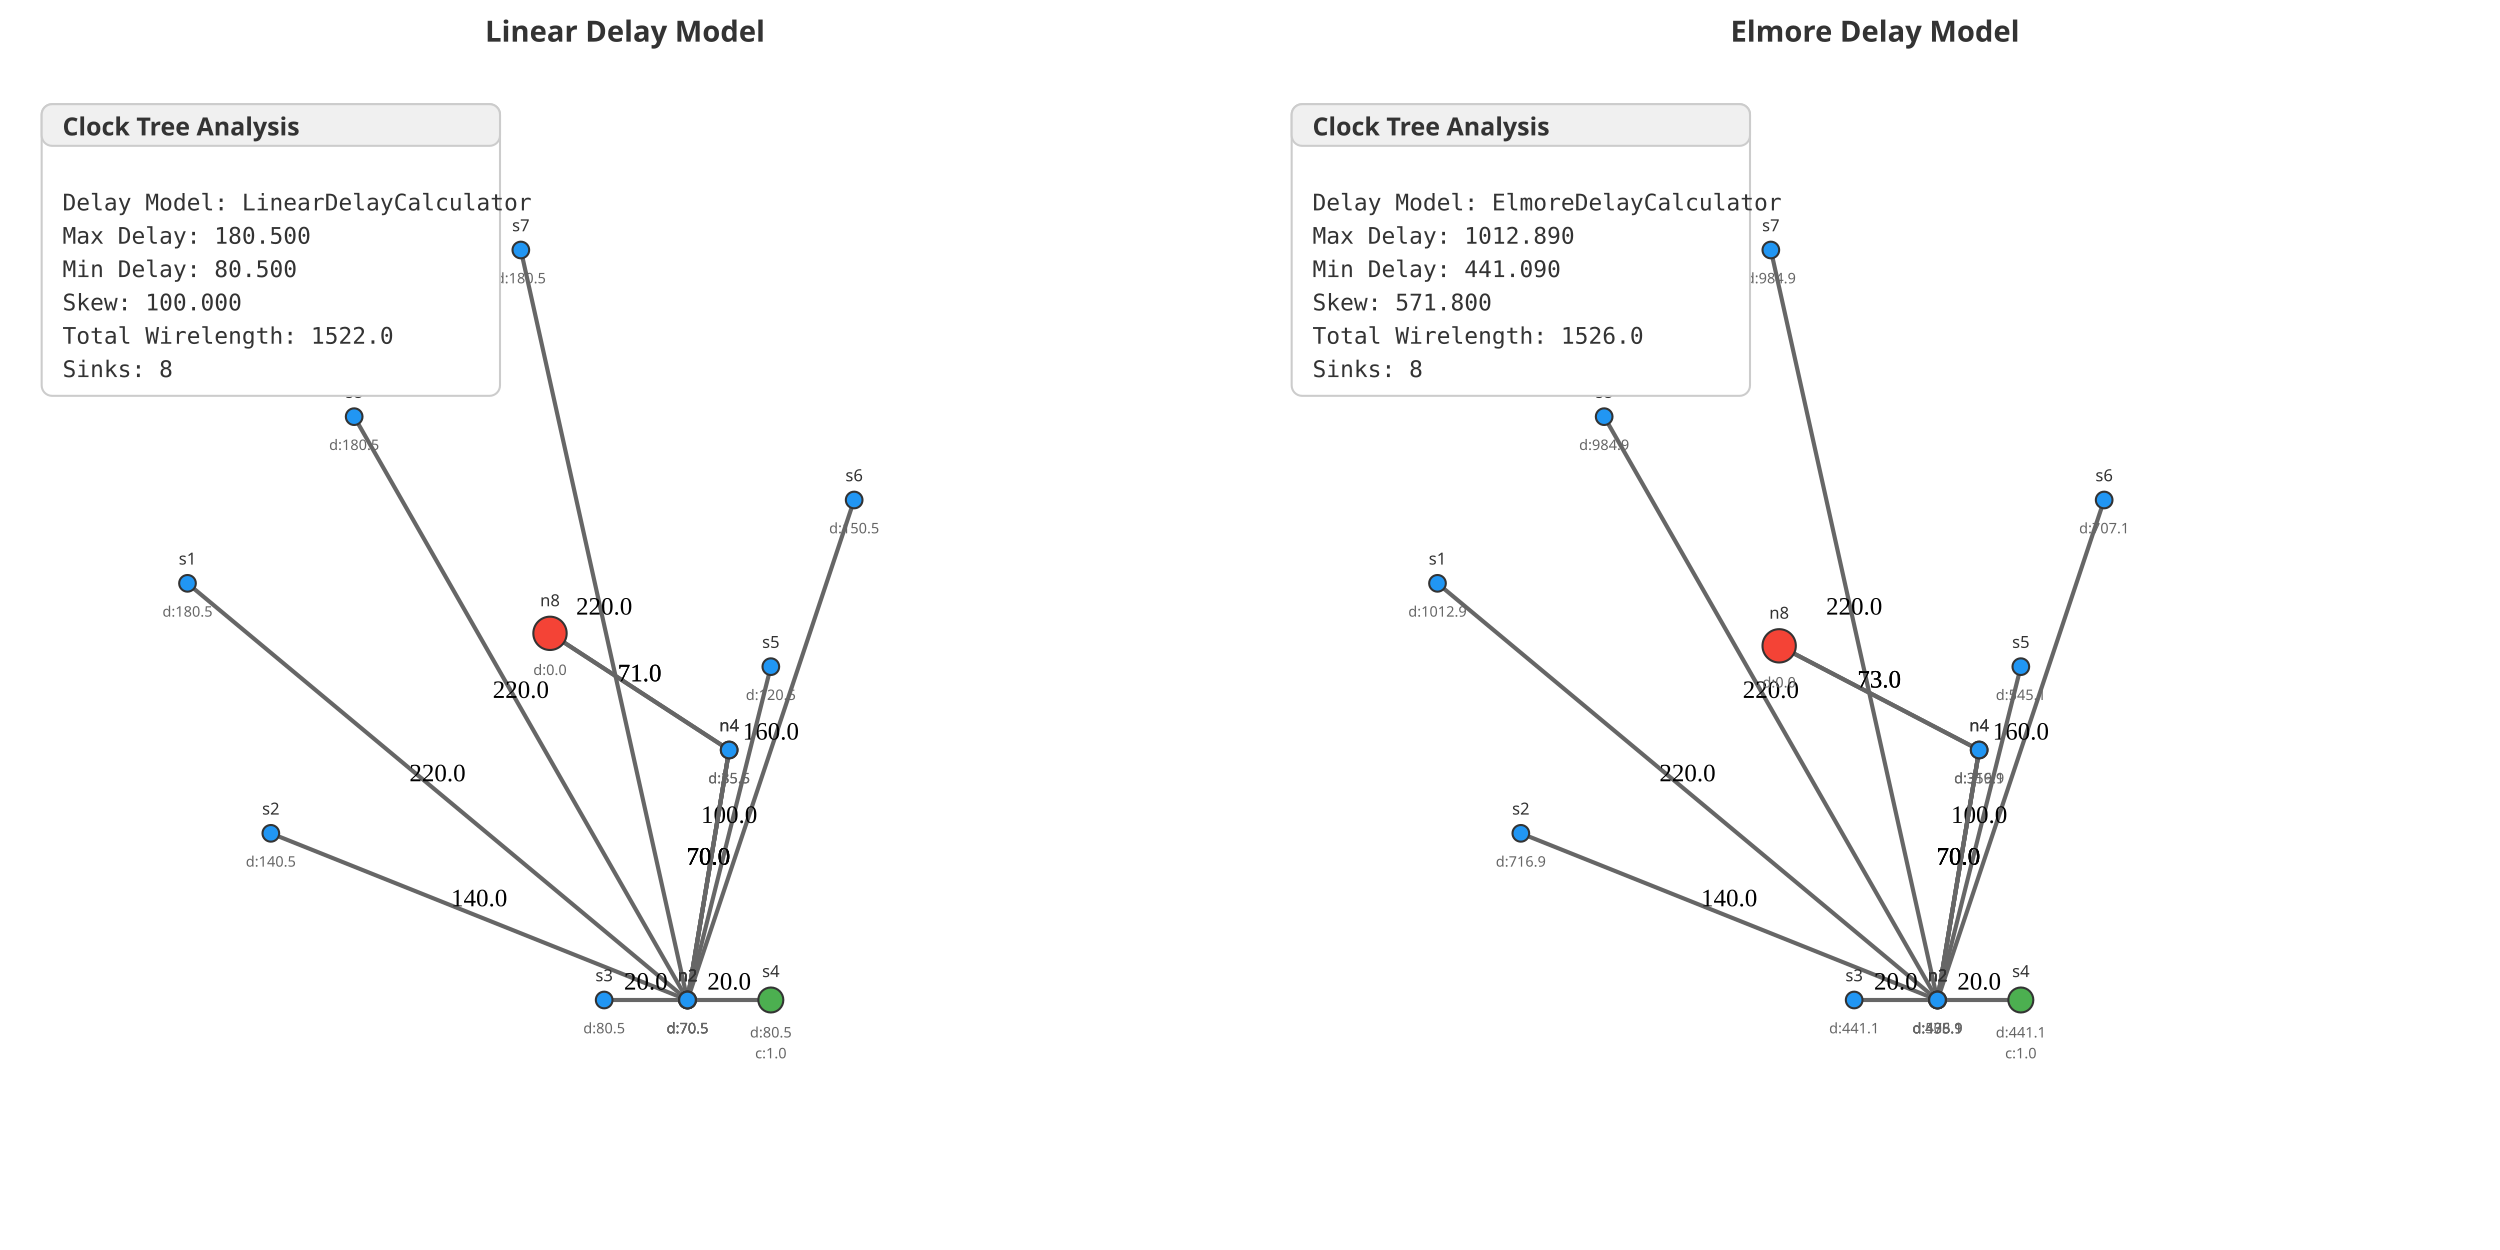
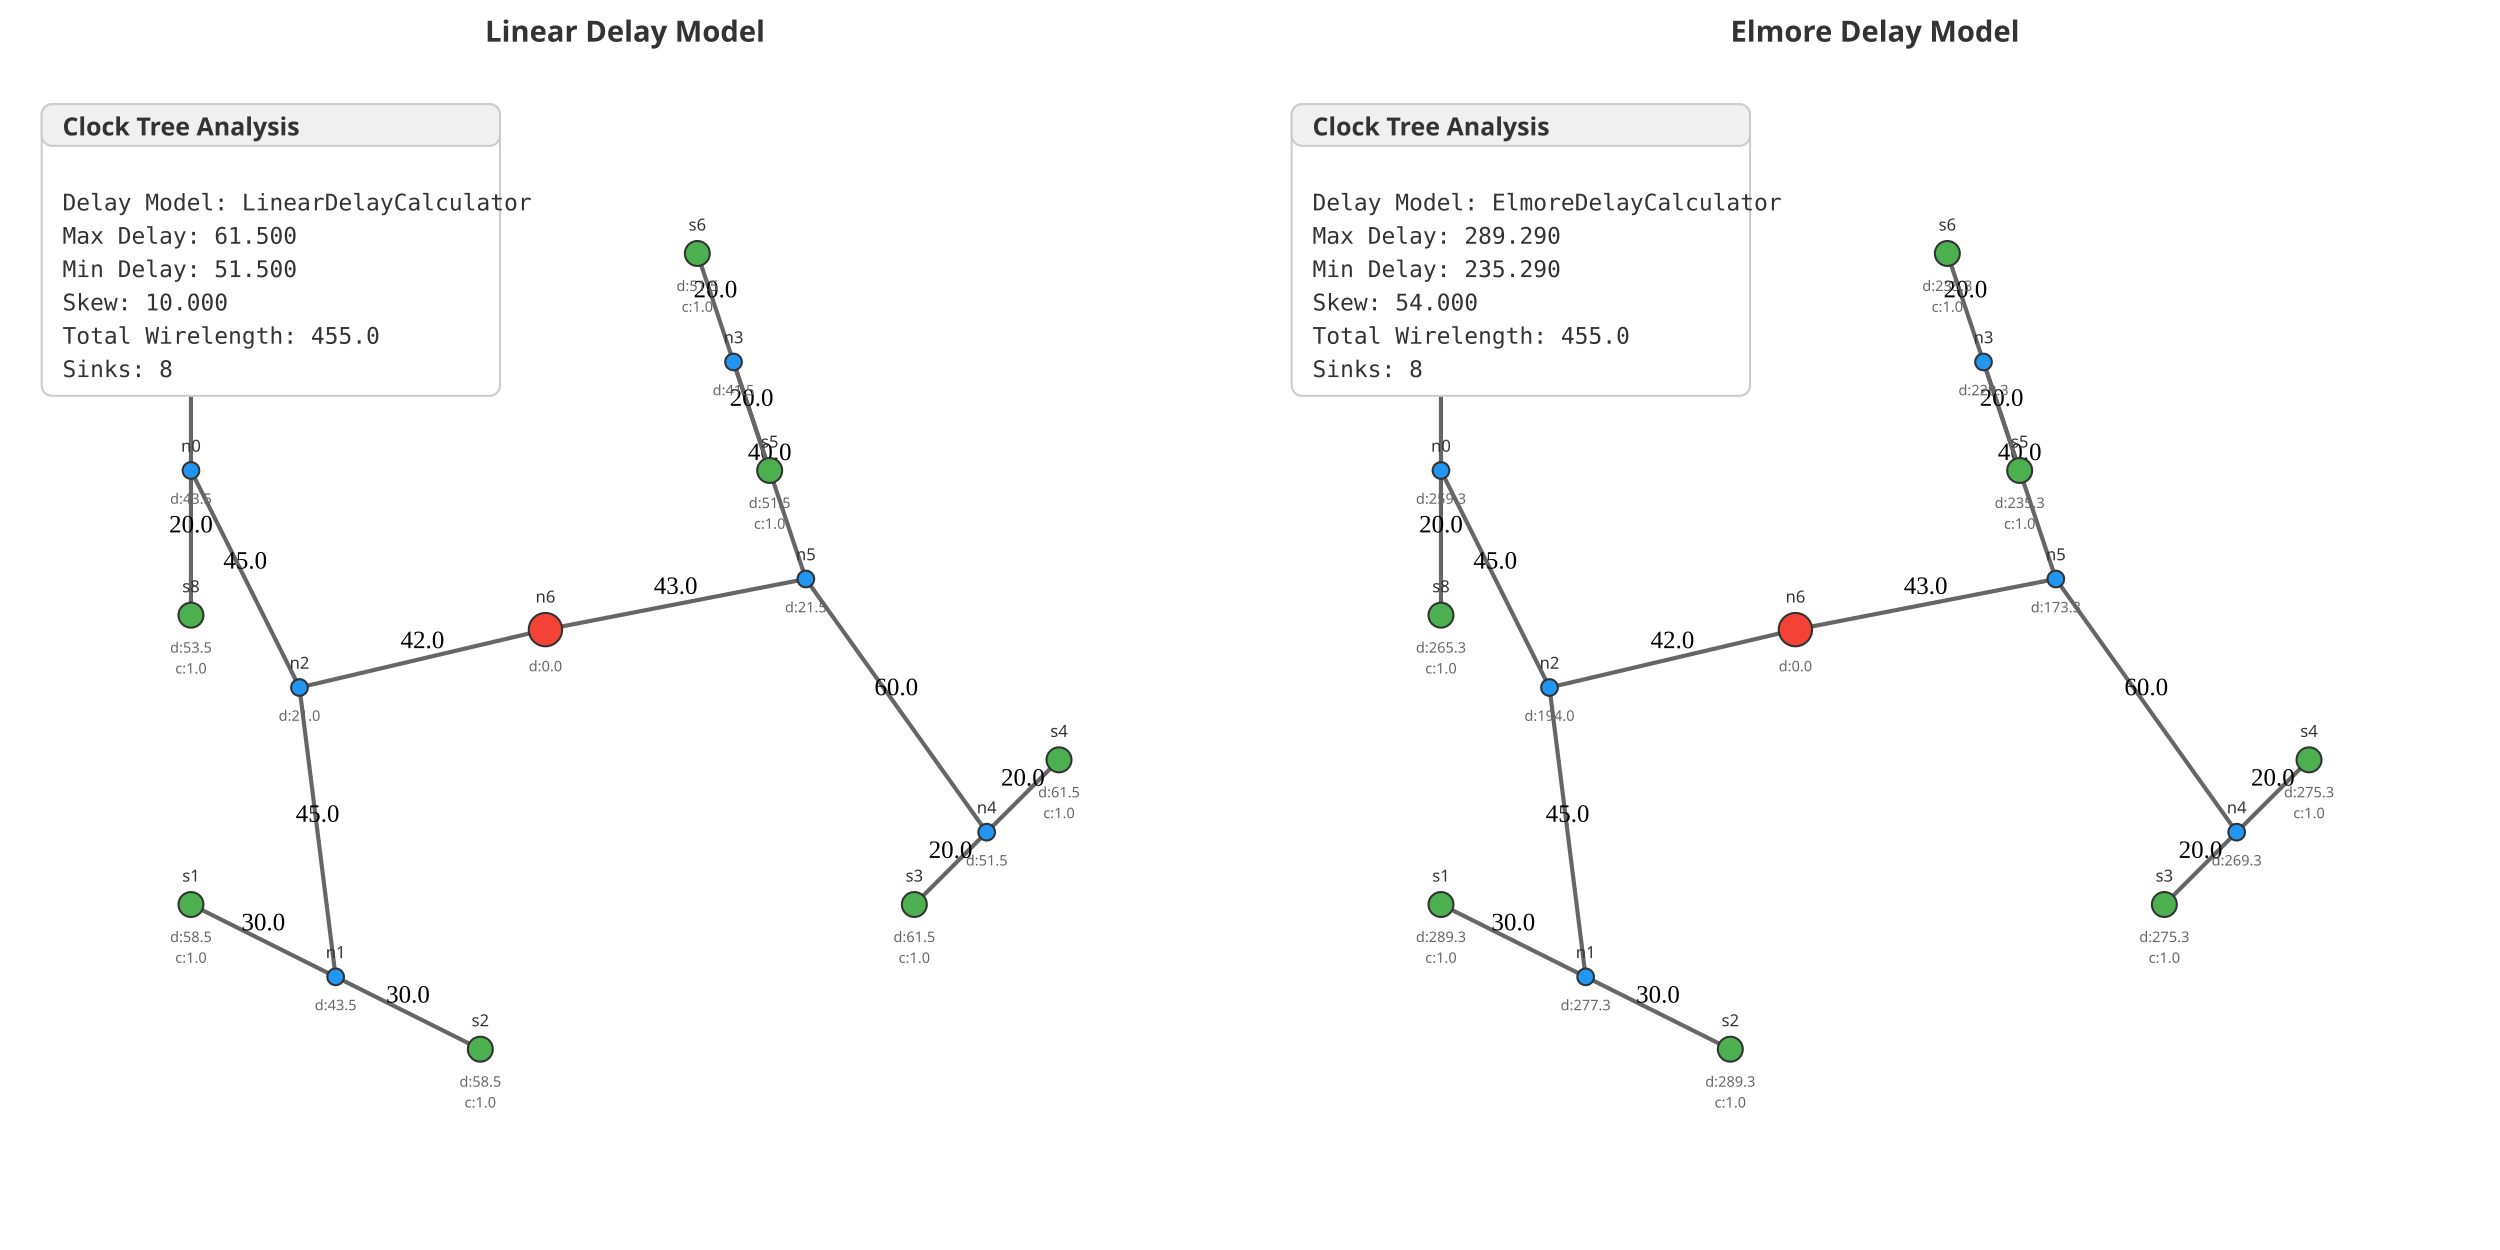
<svg xmlns="http://www.w3.org/2000/svg" width="1200" height="600">
  <style>
  .node-label { font: 8px sans-serif; fill: #333; }
  .delay-label { font: 7px sans-serif; fill: #666; }
  .title { font: 14px sans-serif; fill: #333; font-weight: bold; }
  .comparison-label { font: 10px sans-serif; fill: #333; }
</style>
  <rect width="100%" height="100%" fill="white" />
  <text x="300" y="20" class="title" text-anchor="middle">Linear Delay Model</text>
  <g transform="translate(10, 40)">
-     <line x1="254.0" y1="264.0" x2="340.0" y2="320.0" stroke="#666666" stroke-width="2" stroke-linecap="round" />
-     <text x="297.0" y="287.0" class="wire-label" text-anchor="middle">71.0</text>
-     <line x1="340.0" y1="320.0" x2="320.0" y2="440.0" stroke="#666666" stroke-width="2" stroke-linecap="round" />
-     <text x="330.0" y="375.0" class="wire-label" text-anchor="middle">70.0</text>
-     <line x1="320.0" y1="440.0" x2="240.0" y2="80.0" stroke="#666666" stroke-width="2" stroke-linecap="round" />
-     <text x="280.0" y="255.0" class="wire-label" text-anchor="middle">220.0</text>
-     <line x1="320.0" y1="440.0" x2="160.0" y2="160.0" stroke="#666666" stroke-width="2" stroke-linecap="round" />
-     <text x="240.0" y="295.0" class="wire-label" text-anchor="middle">220.0</text>
-     <line x1="340.0" y1="320.0" x2="320.0" y2="440.0" stroke="#666666" stroke-width="2" stroke-linecap="round" />
-     <text x="330.0" y="375.0" class="wire-label" text-anchor="middle">70.0</text>
-     <line x1="320.0" y1="440.0" x2="80.0" y2="240.0" stroke="#666666" stroke-width="2" stroke-linecap="round" />
-     <text x="200.0" y="335.0" class="wire-label" text-anchor="middle">220.0</text>
-     <line x1="320.0" y1="440.0" x2="120.0" y2="360.0" stroke="#666666" stroke-width="2" stroke-linecap="round" />
-     <text x="220.0" y="395.0" class="wire-label" text-anchor="middle">140.0</text>
-     <line x1="254.0" y1="264.0" x2="340.0" y2="320.0" stroke="#666666" stroke-width="2" stroke-linecap="round" />
-     <text x="297.0" y="287.0" class="wire-label" text-anchor="middle">71.0</text>
-     <line x1="340.0" y1="320.0" x2="320.0" y2="440.0" stroke="#666666" stroke-width="2" stroke-linecap="round" />
-     <text x="330.0" y="375.0" class="wire-label" text-anchor="middle">70.0</text>
-     <line x1="320.0" y1="440.0" x2="400.0" y2="200.0" stroke="#666666" stroke-width="2" stroke-linecap="round" />
-     <text x="360.0" y="315.0" class="wire-label" text-anchor="middle">160.0</text>
-     <line x1="320.0" y1="440.0" x2="360.0" y2="280.0" stroke="#666666" stroke-width="2" stroke-linecap="round" />
-     <text x="340.0" y="355.0" class="wire-label" text-anchor="middle">100.0</text>
-     <line x1="340.0" y1="320.0" x2="320.0" y2="440.0" stroke="#666666" stroke-width="2" stroke-linecap="round" />
-     <text x="330.0" y="375.0" class="wire-label" text-anchor="middle">70.0</text>
-     <line x1="320.0" y1="440.0" x2="280.0" y2="440.0" stroke="#666666" stroke-width="2" stroke-linecap="round" />
-     <text x="300.0" y="435.0" class="wire-label" text-anchor="middle">20.0</text>
-     <line x1="320.0" y1="440.0" x2="360.0" y2="440.0" stroke="#666666" stroke-width="2" stroke-linecap="round" />
-     <text x="340.0" y="435.0" class="wire-label" text-anchor="middle">20.0</text>
-     <circle cx="254.0" cy="264.0" r="8" fill="#F44336" stroke="#333" stroke-width="1" />
-     <text x="254.0" y="251.0" class="node-label" text-anchor="middle">n8</text>
-     <text x="254.0" y="284.0" class="delay-label" text-anchor="middle">d:0.0</text>
-     <circle cx="340.0" cy="320.0" r="4" fill="#2196F3" stroke="#333" stroke-width="1" />
-     <text x="340.0" y="311.0" class="node-label" text-anchor="middle">n4</text>
-     <text x="340.0" y="336.0" class="delay-label" text-anchor="middle">d:35.5</text>
-     <circle cx="320.0" cy="440.0" r="4" fill="#2196F3" stroke="#333" stroke-width="1" />
-     <text x="320.0" y="431.0" class="node-label" text-anchor="middle">n2</text>
-     <text x="320.0" y="456.0" class="delay-label" text-anchor="middle">d:70.5</text>
-     <circle cx="240.0" cy="80.0" r="4" fill="#2196F3" stroke="#333" stroke-width="1" />
-     <text x="240.0" y="71.0" class="node-label" text-anchor="middle">s7</text>
-     <text x="240.0" y="96.0" class="delay-label" text-anchor="middle">d:180.5</text>
-     <circle cx="160.0" cy="160.0" r="4" fill="#2196F3" stroke="#333" stroke-width="1" />
-     <text x="160.0" y="151.0" class="node-label" text-anchor="middle">s8</text>
-     <text x="160.0" y="176.0" class="delay-label" text-anchor="middle">d:180.5</text>
-     <circle cx="320.0" cy="440.0" r="4" fill="#2196F3" stroke="#333" stroke-width="1" />
-     <text x="320.0" y="431.0" class="node-label" text-anchor="middle">n2</text>
-     <text x="320.0" y="456.0" class="delay-label" text-anchor="middle">d:70.5</text>
-     <circle cx="80.0" cy="240.0" r="4" fill="#2196F3" stroke="#333" stroke-width="1" />
-     <text x="80.0" y="231.0" class="node-label" text-anchor="middle">s1</text>
-     <text x="80.0" y="256.0" class="delay-label" text-anchor="middle">d:180.5</text>
-     <circle cx="120.0" cy="360.0" r="4" fill="#2196F3" stroke="#333" stroke-width="1" />
-     <text x="120.0" y="351.0" class="node-label" text-anchor="middle">s2</text>
-     <text x="120.0" y="376.0" class="delay-label" text-anchor="middle">d:140.5</text>
-     <circle cx="340.0" cy="320.0" r="4" fill="#2196F3" stroke="#333" stroke-width="1" />
-     <text x="340.0" y="311.0" class="node-label" text-anchor="middle">n4</text>
-     <text x="340.0" y="336.0" class="delay-label" text-anchor="middle">d:35.5</text>
-     <circle cx="320.0" cy="440.0" r="4" fill="#2196F3" stroke="#333" stroke-width="1" />
-     <text x="320.0" y="431.0" class="node-label" text-anchor="middle">n2</text>
-     <text x="320.0" y="456.0" class="delay-label" text-anchor="middle">d:70.5</text>
-     <circle cx="400.0" cy="200.0" r="4" fill="#2196F3" stroke="#333" stroke-width="1" />
-     <text x="400.0" y="191.0" class="node-label" text-anchor="middle">s6</text>
-     <text x="400.0" y="216.0" class="delay-label" text-anchor="middle">d:150.5</text>
-     <circle cx="360.0" cy="280.0" r="4" fill="#2196F3" stroke="#333" stroke-width="1" />
-     <text x="360.0" y="271.0" class="node-label" text-anchor="middle">s5</text>
-     <text x="360.0" y="296.0" class="delay-label" text-anchor="middle">d:120.5</text>
-     <circle cx="320.0" cy="440.0" r="4" fill="#2196F3" stroke="#333" stroke-width="1" />
-     <text x="320.0" y="431.0" class="node-label" text-anchor="middle">n2</text>
-     <text x="320.0" y="456.0" class="delay-label" text-anchor="middle">d:70.5</text>
-     <circle cx="280.0" cy="440.0" r="4" fill="#2196F3" stroke="#333" stroke-width="1" />
-     <text x="280.0" y="431.0" class="node-label" text-anchor="middle">s3</text>
-     <text x="280.0" y="456.0" class="delay-label" text-anchor="middle">d:80.5</text>
-     <circle cx="360.0" cy="440.0" r="6" fill="#4CAF50" stroke="#333" stroke-width="1" />
-     <text x="360.0" y="429.0" class="node-label" text-anchor="middle">s4</text>
-     <text x="360.0" y="458.0" class="delay-label" text-anchor="middle">d:80.5</text>
-     <text x="360.0" y="468.0" class="delay-label" text-anchor="middle">c:1.0</text>
+     <line x1="251.806" y1="262.222" x2="133.75" y2="290.0" stroke="#666666" stroke-width="2" stroke-linecap="round" />
+     <text x="192.778" y="271.111" class="wire-label" text-anchor="middle">42.0</text>
+     <line x1="133.75" y1="290.0" x2="81.667" y2="185.833" stroke="#666666" stroke-width="2" stroke-linecap="round" />
+     <text x="107.708" y="232.917" class="wire-label" text-anchor="middle">45.0</text>
+     <line x1="81.667" y1="185.833" x2="81.667" y2="116.389" stroke="#666666" stroke-width="2" stroke-linecap="round" />
+     <text x="81.667" y="146.111" class="wire-label" text-anchor="middle">20.0</text>
+     <line x1="81.667" y1="185.833" x2="81.667" y2="255.278" stroke="#666666" stroke-width="2" stroke-linecap="round" />
+     <text x="81.667" y="215.556" class="wire-label" text-anchor="middle">20.0</text>
+     <line x1="133.75" y1="290.0" x2="151.111" y2="428.889" stroke="#666666" stroke-width="2" stroke-linecap="round" />
+     <text x="142.431" y="354.444" class="wire-label" text-anchor="middle">45.0</text>
+     <line x1="151.111" y1="428.889" x2="81.667" y2="394.167" stroke="#666666" stroke-width="2" stroke-linecap="round" />
+     <text x="116.389" y="406.528" class="wire-label" text-anchor="middle">30.0</text>
+     <line x1="151.111" y1="428.889" x2="220.556" y2="463.611" stroke="#666666" stroke-width="2" stroke-linecap="round" />
+     <text x="185.833" y="441.25" class="wire-label" text-anchor="middle">30.0</text>
+     <line x1="251.806" y1="262.222" x2="376.806" y2="237.917" stroke="#666666" stroke-width="2" stroke-linecap="round" />
+     <text x="314.306" y="245.069" class="wire-label" text-anchor="middle">43.0</text>
+     <line x1="376.806" y1="237.917" x2="342.083" y2="133.75" stroke="#666666" stroke-width="2" stroke-linecap="round" />
+     <text x="359.444" y="180.833" class="wire-label" text-anchor="middle">40.0</text>
+     <line x1="342.083" y1="133.75" x2="324.722" y2="81.667" stroke="#666666" stroke-width="2" stroke-linecap="round" />
+     <text x="333.403" y="102.708" class="wire-label" text-anchor="middle">20.0</text>
+     <line x1="342.083" y1="133.75" x2="359.444" y2="185.833" stroke="#666666" stroke-width="2" stroke-linecap="round" />
+     <text x="350.764" y="154.792" class="wire-label" text-anchor="middle">20.0</text>
+     <line x1="376.806" y1="237.917" x2="463.611" y2="359.444" stroke="#666666" stroke-width="2" stroke-linecap="round" />
+     <text x="420.208" y="293.681" class="wire-label" text-anchor="middle">60.0</text>
+     <line x1="463.611" y1="359.444" x2="428.889" y2="394.167" stroke="#666666" stroke-width="2" stroke-linecap="round" />
+     <text x="446.25" y="371.806" class="wire-label" text-anchor="middle">20.0</text>
+     <line x1="463.611" y1="359.444" x2="498.333" y2="324.722" stroke="#666666" stroke-width="2" stroke-linecap="round" />
+     <text x="480.972" y="337.083" class="wire-label" text-anchor="middle">20.0</text>
+     <circle cx="251.806" cy="262.222" r="8" fill="#F44336" stroke="#333" stroke-width="1" />
+     <text x="251.806" y="249.222" class="node-label" text-anchor="middle">n6</text>
+     <text x="251.806" y="282.222" class="delay-label" text-anchor="middle">d:0.0</text>
+     <circle cx="133.75" cy="290.0" r="4" fill="#2196F3" stroke="#333" stroke-width="1" />
+     <text x="133.75" y="281.0" class="node-label" text-anchor="middle">n2</text>
+     <text x="133.75" y="306.0" class="delay-label" text-anchor="middle">d:21.0</text>
+     <circle cx="81.667" cy="185.833" r="4" fill="#2196F3" stroke="#333" stroke-width="1" />
+     <text x="81.667" y="176.833" class="node-label" text-anchor="middle">n0</text>
+     <text x="81.667" y="201.833" class="delay-label" text-anchor="middle">d:43.5</text>
+     <circle cx="81.667" cy="116.389" r="6" fill="#4CAF50" stroke="#333" stroke-width="1" />
+     <text x="81.667" y="105.389" class="node-label" text-anchor="middle">s7</text>
+     <text x="81.667" y="134.389" class="delay-label" text-anchor="middle">d:53.5</text>
+     <text x="81.667" y="144.389" class="delay-label" text-anchor="middle">c:1.0</text>
+     <circle cx="81.667" cy="255.278" r="6" fill="#4CAF50" stroke="#333" stroke-width="1" />
+     <text x="81.667" y="244.278" class="node-label" text-anchor="middle">s8</text>
+     <text x="81.667" y="273.278" class="delay-label" text-anchor="middle">d:53.5</text>
+     <text x="81.667" y="283.278" class="delay-label" text-anchor="middle">c:1.0</text>
+     <circle cx="151.111" cy="428.889" r="4" fill="#2196F3" stroke="#333" stroke-width="1" />
+     <text x="151.111" y="419.889" class="node-label" text-anchor="middle">n1</text>
+     <text x="151.111" y="444.889" class="delay-label" text-anchor="middle">d:43.5</text>
+     <circle cx="81.667" cy="394.167" r="6" fill="#4CAF50" stroke="#333" stroke-width="1" />
+     <text x="81.667" y="383.167" class="node-label" text-anchor="middle">s1</text>
+     <text x="81.667" y="412.167" class="delay-label" text-anchor="middle">d:58.5</text>
+     <text x="81.667" y="422.167" class="delay-label" text-anchor="middle">c:1.0</text>
+     <circle cx="220.556" cy="463.611" r="6" fill="#4CAF50" stroke="#333" stroke-width="1" />
+     <text x="220.556" y="452.611" class="node-label" text-anchor="middle">s2</text>
+     <text x="220.556" y="481.611" class="delay-label" text-anchor="middle">d:58.5</text>
+     <text x="220.556" y="491.611" class="delay-label" text-anchor="middle">c:1.0</text>
+     <circle cx="376.806" cy="237.917" r="4" fill="#2196F3" stroke="#333" stroke-width="1" />
+     <text x="376.806" y="228.917" class="node-label" text-anchor="middle">n5</text>
+     <text x="376.806" y="253.917" class="delay-label" text-anchor="middle">d:21.5</text>
+     <circle cx="342.083" cy="133.75" r="4" fill="#2196F3" stroke="#333" stroke-width="1" />
+     <text x="342.083" y="124.75" class="node-label" text-anchor="middle">n3</text>
+     <text x="342.083" y="149.75" class="delay-label" text-anchor="middle">d:41.5</text>
+     <circle cx="324.722" cy="81.667" r="6" fill="#4CAF50" stroke="#333" stroke-width="1" />
+     <text x="324.722" y="70.667" class="node-label" text-anchor="middle">s6</text>
+     <text x="324.722" y="99.667" class="delay-label" text-anchor="middle">d:51.5</text>
+     <text x="324.722" y="109.667" class="delay-label" text-anchor="middle">c:1.0</text>
+     <circle cx="359.444" cy="185.833" r="6" fill="#4CAF50" stroke="#333" stroke-width="1" />
+     <text x="359.444" y="174.833" class="node-label" text-anchor="middle">s5</text>
+     <text x="359.444" y="203.833" class="delay-label" text-anchor="middle">d:51.5</text>
+     <text x="359.444" y="213.833" class="delay-label" text-anchor="middle">c:1.0</text>
+     <circle cx="463.611" cy="359.444" r="4" fill="#2196F3" stroke="#333" stroke-width="1" />
+     <text x="463.611" y="350.444" class="node-label" text-anchor="middle">n4</text>
+     <text x="463.611" y="375.444" class="delay-label" text-anchor="middle">d:51.5</text>
+     <circle cx="428.889" cy="394.167" r="6" fill="#4CAF50" stroke="#333" stroke-width="1" />
+     <text x="428.889" y="383.167" class="node-label" text-anchor="middle">s3</text>
+     <text x="428.889" y="412.167" class="delay-label" text-anchor="middle">d:61.5</text>
+     <text x="428.889" y="422.167" class="delay-label" text-anchor="middle">c:1.0</text>
+     <circle cx="498.333" cy="324.722" r="6" fill="#4CAF50" stroke="#333" stroke-width="1" />
+     <text x="498.333" y="313.722" class="node-label" text-anchor="middle">s4</text>
+     <text x="498.333" y="342.722" class="delay-label" text-anchor="middle">d:61.5</text>
+     <text x="498.333" y="352.722" class="delay-label" text-anchor="middle">c:1.0</text>
    <g class="analysis-info">
      <rect x="10" y="10" width="220" height="140" fill="white" stroke="#ccc" stroke-width="1" rx="5" />
      <rect x="10" y="10" width="220" height="20" fill="#f0f0f0" stroke="#ccc" stroke-width="1" rx="5" />
      <text x="20" y="25" font-family="sans-serif" font-size="12" font-weight="bold" fill="#333">Clock Tree Analysis</text>
      <text x="20" y="45" font-family="monospace" font-size="11" fill="#333">
        <tspan x="20" y="61">Delay Model: LinearDelayCalculator</tspan>
-         <tspan x="20" y="77">Max Delay: 180.500</tspan>
-         <tspan x="20" y="93">Min Delay: 80.500</tspan>
-         <tspan x="20" y="109">Skew: 100.000</tspan>
-         <tspan x="20" y="125">Total Wirelength: 1522.0</tspan>
+         <tspan x="20" y="77">Max Delay: 61.500</tspan>
+         <tspan x="20" y="93">Min Delay: 51.500</tspan>
+         <tspan x="20" y="109">Skew: 10.000</tspan>
+         <tspan x="20" y="125">Total Wirelength: 455.0</tspan>
        <tspan x="20" y="141">Sinks: 8</tspan>
      </text>
    </g>
  </g>
  <text x="900" y="20" class="title" text-anchor="middle">Elmore Delay Model</text>
  <g transform="translate(610, 40)">
-     <line x1="244.0" y1="270.0" x2="340.0" y2="320.0" stroke="#666666" stroke-width="2" stroke-linecap="round" />
-     <text x="292.0" y="290.0" class="wire-label" text-anchor="middle">73.0</text>
-     <line x1="340.0" y1="320.0" x2="320.0" y2="440.0" stroke="#666666" stroke-width="2" stroke-linecap="round" />
-     <text x="330.0" y="375.0" class="wire-label" text-anchor="middle">70.0</text>
-     <line x1="320.0" y1="440.0" x2="240.0" y2="80.0" stroke="#666666" stroke-width="2" stroke-linecap="round" />
-     <text x="280.0" y="255.0" class="wire-label" text-anchor="middle">220.0</text>
-     <line x1="320.0" y1="440.0" x2="160.0" y2="160.0" stroke="#666666" stroke-width="2" stroke-linecap="round" />
-     <text x="240.0" y="295.0" class="wire-label" text-anchor="middle">220.0</text>
-     <line x1="340.0" y1="320.0" x2="320.0" y2="440.0" stroke="#666666" stroke-width="2" stroke-linecap="round" />
-     <text x="330.0" y="375.0" class="wire-label" text-anchor="middle">70.0</text>
-     <line x1="320.0" y1="440.0" x2="80.0" y2="240.0" stroke="#666666" stroke-width="2" stroke-linecap="round" />
-     <text x="200.0" y="335.0" class="wire-label" text-anchor="middle">220.0</text>
-     <line x1="320.0" y1="440.0" x2="120.0" y2="360.0" stroke="#666666" stroke-width="2" stroke-linecap="round" />
-     <text x="220.0" y="395.0" class="wire-label" text-anchor="middle">140.0</text>
-     <line x1="244.0" y1="270.0" x2="340.0" y2="320.0" stroke="#666666" stroke-width="2" stroke-linecap="round" />
-     <text x="292.0" y="290.0" class="wire-label" text-anchor="middle">73.0</text>
-     <line x1="340.0" y1="320.0" x2="320.0" y2="440.0" stroke="#666666" stroke-width="2" stroke-linecap="round" />
-     <text x="330.0" y="375.0" class="wire-label" text-anchor="middle">70.0</text>
-     <line x1="320.0" y1="440.0" x2="400.0" y2="200.0" stroke="#666666" stroke-width="2" stroke-linecap="round" />
-     <text x="360.0" y="315.0" class="wire-label" text-anchor="middle">160.0</text>
-     <line x1="320.0" y1="440.0" x2="360.0" y2="280.0" stroke="#666666" stroke-width="2" stroke-linecap="round" />
-     <text x="340.0" y="355.0" class="wire-label" text-anchor="middle">100.0</text>
-     <line x1="340.0" y1="320.0" x2="320.0" y2="440.0" stroke="#666666" stroke-width="2" stroke-linecap="round" />
-     <text x="330.0" y="375.0" class="wire-label" text-anchor="middle">70.0</text>
-     <line x1="320.0" y1="440.0" x2="280.0" y2="440.0" stroke="#666666" stroke-width="2" stroke-linecap="round" />
-     <text x="300.0" y="435.0" class="wire-label" text-anchor="middle">20.0</text>
-     <line x1="320.0" y1="440.0" x2="360.0" y2="440.0" stroke="#666666" stroke-width="2" stroke-linecap="round" />
-     <text x="340.0" y="435.0" class="wire-label" text-anchor="middle">20.0</text>
-     <circle cx="244.0" cy="270.0" r="8" fill="#F44336" stroke="#333" stroke-width="1" />
-     <text x="244.0" y="257.0" class="node-label" text-anchor="middle">n8</text>
-     <text x="244.0" y="290.0" class="delay-label" text-anchor="middle">d:0.0</text>
-     <circle cx="340.0" cy="320.0" r="4" fill="#2196F3" stroke="#333" stroke-width="1" />
-     <text x="340.0" y="311.0" class="node-label" text-anchor="middle">n4</text>
-     <text x="340.0" y="336.0" class="delay-label" text-anchor="middle">d:359.9</text>
-     <circle cx="320.0" cy="440.0" r="4" fill="#2196F3" stroke="#333" stroke-width="1" />
-     <text x="320.0" y="431.0" class="node-label" text-anchor="middle">n2</text>
-     <text x="320.0" y="456.0" class="delay-label" text-anchor="middle">d:478.9</text>
-     <circle cx="240.0" cy="80.0" r="4" fill="#2196F3" stroke="#333" stroke-width="1" />
-     <text x="240.0" y="71.0" class="node-label" text-anchor="middle">s7</text>
-     <text x="240.0" y="96.0" class="delay-label" text-anchor="middle">d:984.9</text>
-     <circle cx="160.0" cy="160.0" r="4" fill="#2196F3" stroke="#333" stroke-width="1" />
-     <text x="160.0" y="151.0" class="node-label" text-anchor="middle">s8</text>
-     <text x="160.0" y="176.0" class="delay-label" text-anchor="middle">d:984.9</text>
-     <circle cx="320.0" cy="440.0" r="4" fill="#2196F3" stroke="#333" stroke-width="1" />
-     <text x="320.0" y="431.0" class="node-label" text-anchor="middle">n2</text>
-     <text x="320.0" y="456.0" class="delay-label" text-anchor="middle">d:506.9</text>
-     <circle cx="80.0" cy="240.0" r="4" fill="#2196F3" stroke="#333" stroke-width="1" />
-     <text x="80.0" y="231.0" class="node-label" text-anchor="middle">s1</text>
-     <text x="80.0" y="256.0" class="delay-label" text-anchor="middle">d:1012.9</text>
-     <circle cx="120.0" cy="360.0" r="4" fill="#2196F3" stroke="#333" stroke-width="1" />
-     <text x="120.0" y="351.0" class="node-label" text-anchor="middle">s2</text>
-     <text x="120.0" y="376.0" class="delay-label" text-anchor="middle">d:716.9</text>
-     <circle cx="340.0" cy="320.0" r="4" fill="#2196F3" stroke="#333" stroke-width="1" />
-     <text x="340.0" y="311.0" class="node-label" text-anchor="middle">n4</text>
-     <text x="340.0" y="336.0" class="delay-label" text-anchor="middle">d:316.1</text>
-     <circle cx="320.0" cy="440.0" r="4" fill="#2196F3" stroke="#333" stroke-width="1" />
-     <text x="320.0" y="431.0" class="node-label" text-anchor="middle">n2</text>
-     <text x="320.0" y="456.0" class="delay-label" text-anchor="middle">d:435.1</text>
-     <circle cx="400.0" cy="200.0" r="4" fill="#2196F3" stroke="#333" stroke-width="1" />
-     <text x="400.0" y="191.0" class="node-label" text-anchor="middle">s6</text>
-     <text x="400.0" y="216.0" class="delay-label" text-anchor="middle">d:707.1</text>
-     <circle cx="360.0" cy="280.0" r="4" fill="#2196F3" stroke="#333" stroke-width="1" />
-     <text x="360.0" y="271.0" class="node-label" text-anchor="middle">s5</text>
-     <text x="360.0" y="296.0" class="delay-label" text-anchor="middle">d:545.1</text>
-     <circle cx="320.0" cy="440.0" r="4" fill="#2196F3" stroke="#333" stroke-width="1" />
-     <text x="320.0" y="431.0" class="node-label" text-anchor="middle">n2</text>
-     <text x="320.0" y="456.0" class="delay-label" text-anchor="middle">d:435.1</text>
-     <circle cx="280.0" cy="440.0" r="4" fill="#2196F3" stroke="#333" stroke-width="1" />
-     <text x="280.0" y="431.0" class="node-label" text-anchor="middle">s3</text>
-     <text x="280.0" y="456.0" class="delay-label" text-anchor="middle">d:441.1</text>
-     <circle cx="360.0" cy="440.0" r="6" fill="#4CAF50" stroke="#333" stroke-width="1" />
-     <text x="360.0" y="429.0" class="node-label" text-anchor="middle">s4</text>
-     <text x="360.0" y="458.0" class="delay-label" text-anchor="middle">d:441.1</text>
-     <text x="360.0" y="468.0" class="delay-label" text-anchor="middle">c:1.0</text>
+     <line x1="251.806" y1="262.222" x2="133.75" y2="290.0" stroke="#666666" stroke-width="2" stroke-linecap="round" />
+     <text x="192.778" y="271.111" class="wire-label" text-anchor="middle">42.0</text>
+     <line x1="133.75" y1="290.0" x2="81.667" y2="185.833" stroke="#666666" stroke-width="2" stroke-linecap="round" />
+     <text x="107.708" y="232.917" class="wire-label" text-anchor="middle">45.0</text>
+     <line x1="81.667" y1="185.833" x2="81.667" y2="116.389" stroke="#666666" stroke-width="2" stroke-linecap="round" />
+     <text x="81.667" y="146.111" class="wire-label" text-anchor="middle">20.0</text>
+     <line x1="81.667" y1="185.833" x2="81.667" y2="255.278" stroke="#666666" stroke-width="2" stroke-linecap="round" />
+     <text x="81.667" y="215.556" class="wire-label" text-anchor="middle">20.0</text>
+     <line x1="133.75" y1="290.0" x2="151.111" y2="428.889" stroke="#666666" stroke-width="2" stroke-linecap="round" />
+     <text x="142.431" y="354.444" class="wire-label" text-anchor="middle">45.0</text>
+     <line x1="151.111" y1="428.889" x2="81.667" y2="394.167" stroke="#666666" stroke-width="2" stroke-linecap="round" />
+     <text x="116.389" y="406.528" class="wire-label" text-anchor="middle">30.0</text>
+     <line x1="151.111" y1="428.889" x2="220.556" y2="463.611" stroke="#666666" stroke-width="2" stroke-linecap="round" />
+     <text x="185.833" y="441.25" class="wire-label" text-anchor="middle">30.0</text>
+     <line x1="251.806" y1="262.222" x2="376.806" y2="237.917" stroke="#666666" stroke-width="2" stroke-linecap="round" />
+     <text x="314.306" y="245.069" class="wire-label" text-anchor="middle">43.0</text>
+     <line x1="376.806" y1="237.917" x2="342.083" y2="133.75" stroke="#666666" stroke-width="2" stroke-linecap="round" />
+     <text x="359.444" y="180.833" class="wire-label" text-anchor="middle">40.0</text>
+     <line x1="342.083" y1="133.75" x2="324.722" y2="81.667" stroke="#666666" stroke-width="2" stroke-linecap="round" />
+     <text x="333.403" y="102.708" class="wire-label" text-anchor="middle">20.0</text>
+     <line x1="342.083" y1="133.75" x2="359.444" y2="185.833" stroke="#666666" stroke-width="2" stroke-linecap="round" />
+     <text x="350.764" y="154.792" class="wire-label" text-anchor="middle">20.0</text>
+     <line x1="376.806" y1="237.917" x2="463.611" y2="359.444" stroke="#666666" stroke-width="2" stroke-linecap="round" />
+     <text x="420.208" y="293.681" class="wire-label" text-anchor="middle">60.0</text>
+     <line x1="463.611" y1="359.444" x2="428.889" y2="394.167" stroke="#666666" stroke-width="2" stroke-linecap="round" />
+     <text x="446.25" y="371.806" class="wire-label" text-anchor="middle">20.0</text>
+     <line x1="463.611" y1="359.444" x2="498.333" y2="324.722" stroke="#666666" stroke-width="2" stroke-linecap="round" />
+     <text x="480.972" y="337.083" class="wire-label" text-anchor="middle">20.0</text>
+     <circle cx="251.806" cy="262.222" r="8" fill="#F44336" stroke="#333" stroke-width="1" />
+     <text x="251.806" y="249.222" class="node-label" text-anchor="middle">n6</text>
+     <text x="251.806" y="282.222" class="delay-label" text-anchor="middle">d:0.0</text>
+     <circle cx="133.75" cy="290.0" r="4" fill="#2196F3" stroke="#333" stroke-width="1" />
+     <text x="133.75" y="281.0" class="node-label" text-anchor="middle">n2</text>
+     <text x="133.75" y="306.0" class="delay-label" text-anchor="middle">d:194.0</text>
+     <circle cx="81.667" cy="185.833" r="4" fill="#2196F3" stroke="#333" stroke-width="1" />
+     <text x="81.667" y="176.833" class="node-label" text-anchor="middle">n0</text>
+     <text x="81.667" y="201.833" class="delay-label" text-anchor="middle">d:259.3</text>
+     <circle cx="81.667" cy="116.389" r="6" fill="#4CAF50" stroke="#333" stroke-width="1" />
+     <text x="81.667" y="105.389" class="node-label" text-anchor="middle">s7</text>
+     <text x="81.667" y="134.389" class="delay-label" text-anchor="middle">d:265.3</text>
+     <text x="81.667" y="144.389" class="delay-label" text-anchor="middle">c:1.0</text>
+     <circle cx="81.667" cy="255.278" r="6" fill="#4CAF50" stroke="#333" stroke-width="1" />
+     <text x="81.667" y="244.278" class="node-label" text-anchor="middle">s8</text>
+     <text x="81.667" y="273.278" class="delay-label" text-anchor="middle">d:265.3</text>
+     <text x="81.667" y="283.278" class="delay-label" text-anchor="middle">c:1.0</text>
+     <circle cx="151.111" cy="428.889" r="4" fill="#2196F3" stroke="#333" stroke-width="1" />
+     <text x="151.111" y="419.889" class="node-label" text-anchor="middle">n1</text>
+     <text x="151.111" y="444.889" class="delay-label" text-anchor="middle">d:277.3</text>
+     <circle cx="81.667" cy="394.167" r="6" fill="#4CAF50" stroke="#333" stroke-width="1" />
+     <text x="81.667" y="383.167" class="node-label" text-anchor="middle">s1</text>
+     <text x="81.667" y="412.167" class="delay-label" text-anchor="middle">d:289.3</text>
+     <text x="81.667" y="422.167" class="delay-label" text-anchor="middle">c:1.0</text>
+     <circle cx="220.556" cy="463.611" r="6" fill="#4CAF50" stroke="#333" stroke-width="1" />
+     <text x="220.556" y="452.611" class="node-label" text-anchor="middle">s2</text>
+     <text x="220.556" y="481.611" class="delay-label" text-anchor="middle">d:289.3</text>
+     <text x="220.556" y="491.611" class="delay-label" text-anchor="middle">c:1.0</text>
+     <circle cx="376.806" cy="237.917" r="4" fill="#2196F3" stroke="#333" stroke-width="1" />
+     <text x="376.806" y="228.917" class="node-label" text-anchor="middle">n5</text>
+     <text x="376.806" y="253.917" class="delay-label" text-anchor="middle">d:173.3</text>
+     <circle cx="342.083" cy="133.75" r="4" fill="#2196F3" stroke="#333" stroke-width="1" />
+     <text x="342.083" y="124.75" class="node-label" text-anchor="middle">n3</text>
+     <text x="342.083" y="149.75" class="delay-label" text-anchor="middle">d:229.3</text>
+     <circle cx="324.722" cy="81.667" r="6" fill="#4CAF50" stroke="#333" stroke-width="1" />
+     <text x="324.722" y="70.667" class="node-label" text-anchor="middle">s6</text>
+     <text x="324.722" y="99.667" class="delay-label" text-anchor="middle">d:235.3</text>
+     <text x="324.722" y="109.667" class="delay-label" text-anchor="middle">c:1.0</text>
+     <circle cx="359.444" cy="185.833" r="6" fill="#4CAF50" stroke="#333" stroke-width="1" />
+     <text x="359.444" y="174.833" class="node-label" text-anchor="middle">s5</text>
+     <text x="359.444" y="203.833" class="delay-label" text-anchor="middle">d:235.3</text>
+     <text x="359.444" y="213.833" class="delay-label" text-anchor="middle">c:1.0</text>
+     <circle cx="463.611" cy="359.444" r="4" fill="#2196F3" stroke="#333" stroke-width="1" />
+     <text x="463.611" y="350.444" class="node-label" text-anchor="middle">n4</text>
+     <text x="463.611" y="375.444" class="delay-label" text-anchor="middle">d:269.3</text>
+     <circle cx="428.889" cy="394.167" r="6" fill="#4CAF50" stroke="#333" stroke-width="1" />
+     <text x="428.889" y="383.167" class="node-label" text-anchor="middle">s3</text>
+     <text x="428.889" y="412.167" class="delay-label" text-anchor="middle">d:275.3</text>
+     <text x="428.889" y="422.167" class="delay-label" text-anchor="middle">c:1.0</text>
+     <circle cx="498.333" cy="324.722" r="6" fill="#4CAF50" stroke="#333" stroke-width="1" />
+     <text x="498.333" y="313.722" class="node-label" text-anchor="middle">s4</text>
+     <text x="498.333" y="342.722" class="delay-label" text-anchor="middle">d:275.3</text>
+     <text x="498.333" y="352.722" class="delay-label" text-anchor="middle">c:1.0</text>
    <g class="analysis-info">
      <rect x="10" y="10" width="220" height="140" fill="white" stroke="#ccc" stroke-width="1" rx="5" />
      <rect x="10" y="10" width="220" height="20" fill="#f0f0f0" stroke="#ccc" stroke-width="1" rx="5" />
      <text x="20" y="25" font-family="sans-serif" font-size="12" font-weight="bold" fill="#333">Clock Tree Analysis</text>
      <text x="20" y="45" font-family="monospace" font-size="11" fill="#333">
        <tspan x="20" y="61">Delay Model: ElmoreDelayCalculator</tspan>
-         <tspan x="20" y="77">Max Delay: 1012.890</tspan>
-         <tspan x="20" y="93">Min Delay: 441.090</tspan>
-         <tspan x="20" y="109">Skew: 571.800</tspan>
-         <tspan x="20" y="125">Total Wirelength: 1526.0</tspan>
+         <tspan x="20" y="77">Max Delay: 289.290</tspan>
+         <tspan x="20" y="93">Min Delay: 235.290</tspan>
+         <tspan x="20" y="109">Skew: 54.000</tspan>
+         <tspan x="20" y="125">Total Wirelength: 455.0</tspan>
        <tspan x="20" y="141">Sinks: 8</tspan>
      </text>
    </g>
  </g>
</svg>
